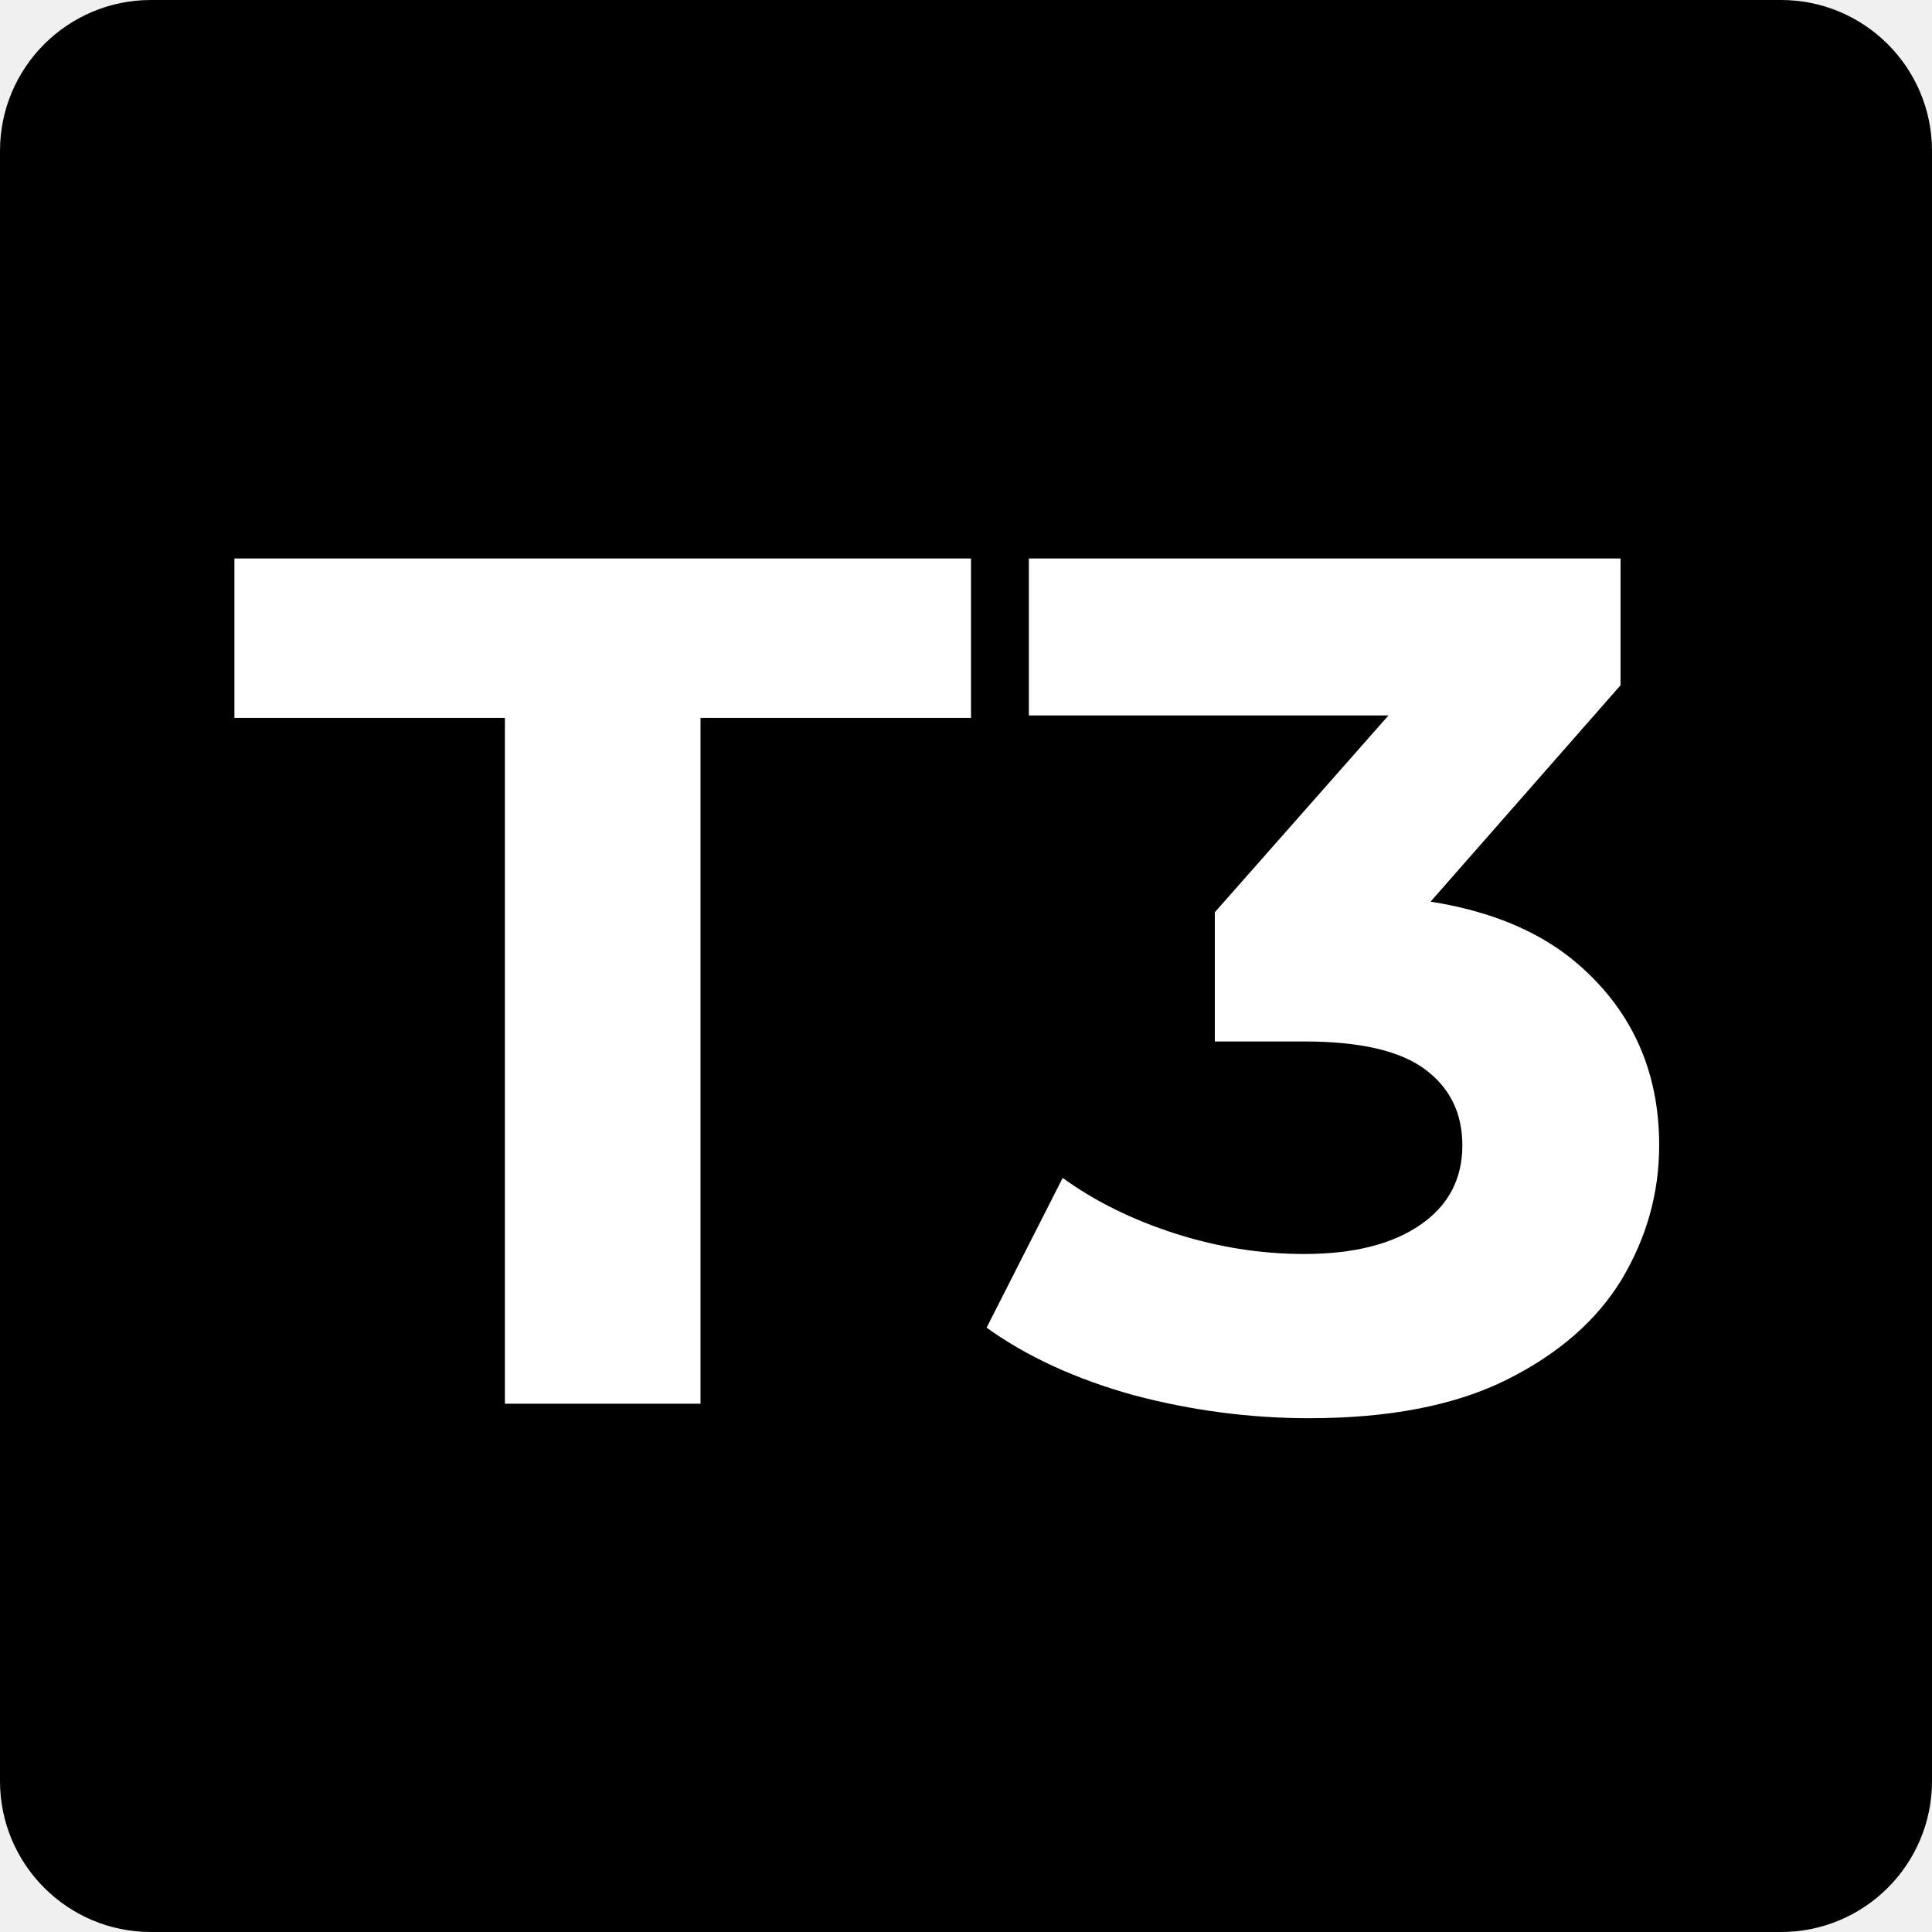
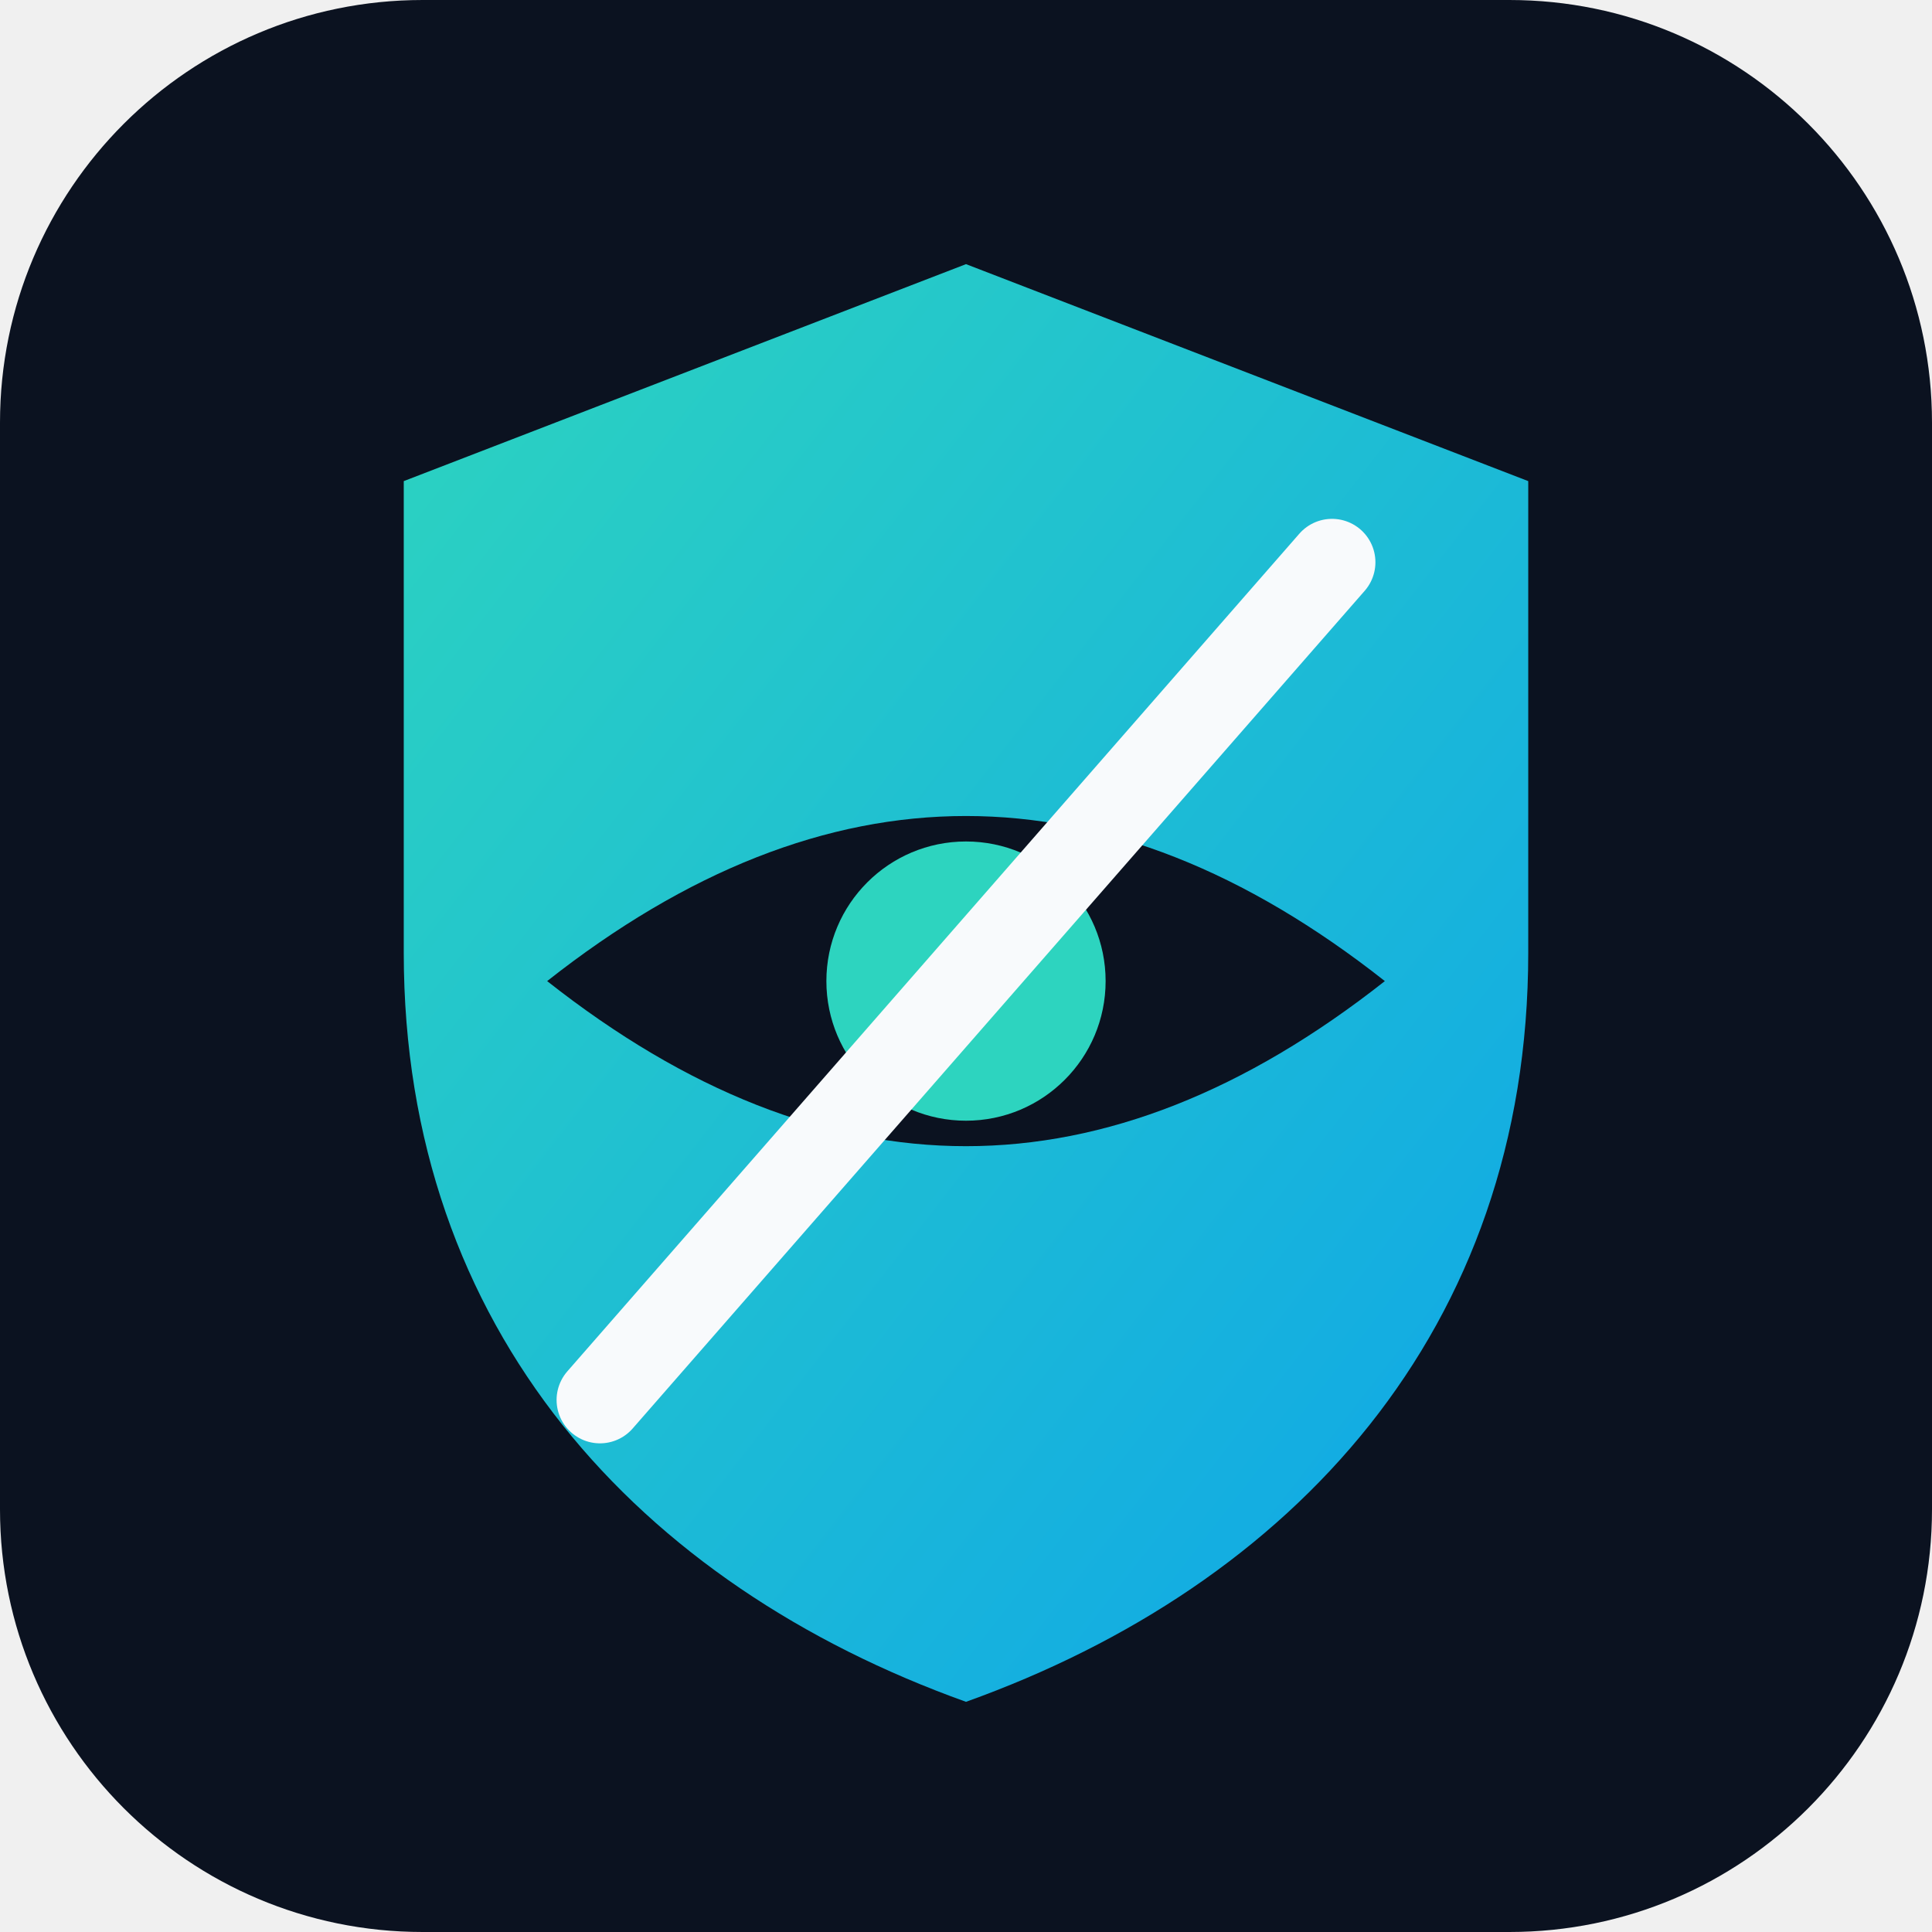
- <svg xmlns="http://www.w3.org/2000/svg" width="128" height="128" viewBox="0 0 128 128" fill="none">
-   <path d="M0 10C0 4.477 4.477 0 10 0H118C123.523 0 128 4.477 128 10V118C128 123.523 123.523 128 118 128H10C4.477 128 0 123.523 0 118V10Z" fill="black" />
-   <path d="M33.451 93V47.56H15.531V37H64.331V47.56H46.411V93H33.451ZM86.725 93.96C82.832 93.96 78.965 93.453 75.125 92.44C71.285 91.373 68.032 89.88 65.365 87.96L70.405 78.04C72.539 79.587 75.019 80.813 77.845 81.72C80.672 82.627 83.525 83.08 86.405 83.08C89.659 83.08 92.219 82.44 94.085 81.16C95.952 79.88 96.885 78.12 96.885 75.88C96.885 73.747 96.059 72.067 94.405 70.84C92.752 69.613 90.085 69 86.405 69H80.485V60.44L96.085 42.76L97.525 47.4H68.165V37H107.365V45.4L91.845 63.08L85.285 59.32H89.045C95.925 59.32 101.125 60.867 104.645 63.96C108.165 67.053 109.925 71.027 109.925 75.88C109.925 79.027 109.099 81.987 107.445 84.76C105.792 87.48 103.259 89.693 99.845 91.4C96.432 93.107 92.059 93.96 86.725 93.96Z" fill="white" />
+ <svg xmlns="http://www.w3.org/2000/svg" viewBox="0 0 1024 1024">
+   <defs>
+     <linearGradient id="g" x1="0" y1="0" x2="1" y2="1">
+       <stop offset="0" stop-color="#2dd4bf" />
+       <stop offset="1" stop-color="#0ea5e9" />
+     </linearGradient>
+   </defs>
+   <rect width="1024" height="1024" rx="224" fill="#0b1220" />
+   <path d="M512 140 L810 255 V505 C810 705 685 840 512 902 C339 840 214 705 214 505 V255 Z" fill="url(#g)" />
+   <path d="M290 520 Q512 345 734 520 Q512 695 290 520 Z" fill="#0b1220" />
+   <circle cx="512" cy="520" r="74" fill="#2dd4bf" />
+   <line x1="318" y1="742" x2="706" y2="298" stroke="#f8fafc" stroke-width="46" stroke-linecap="round" />
</svg>
